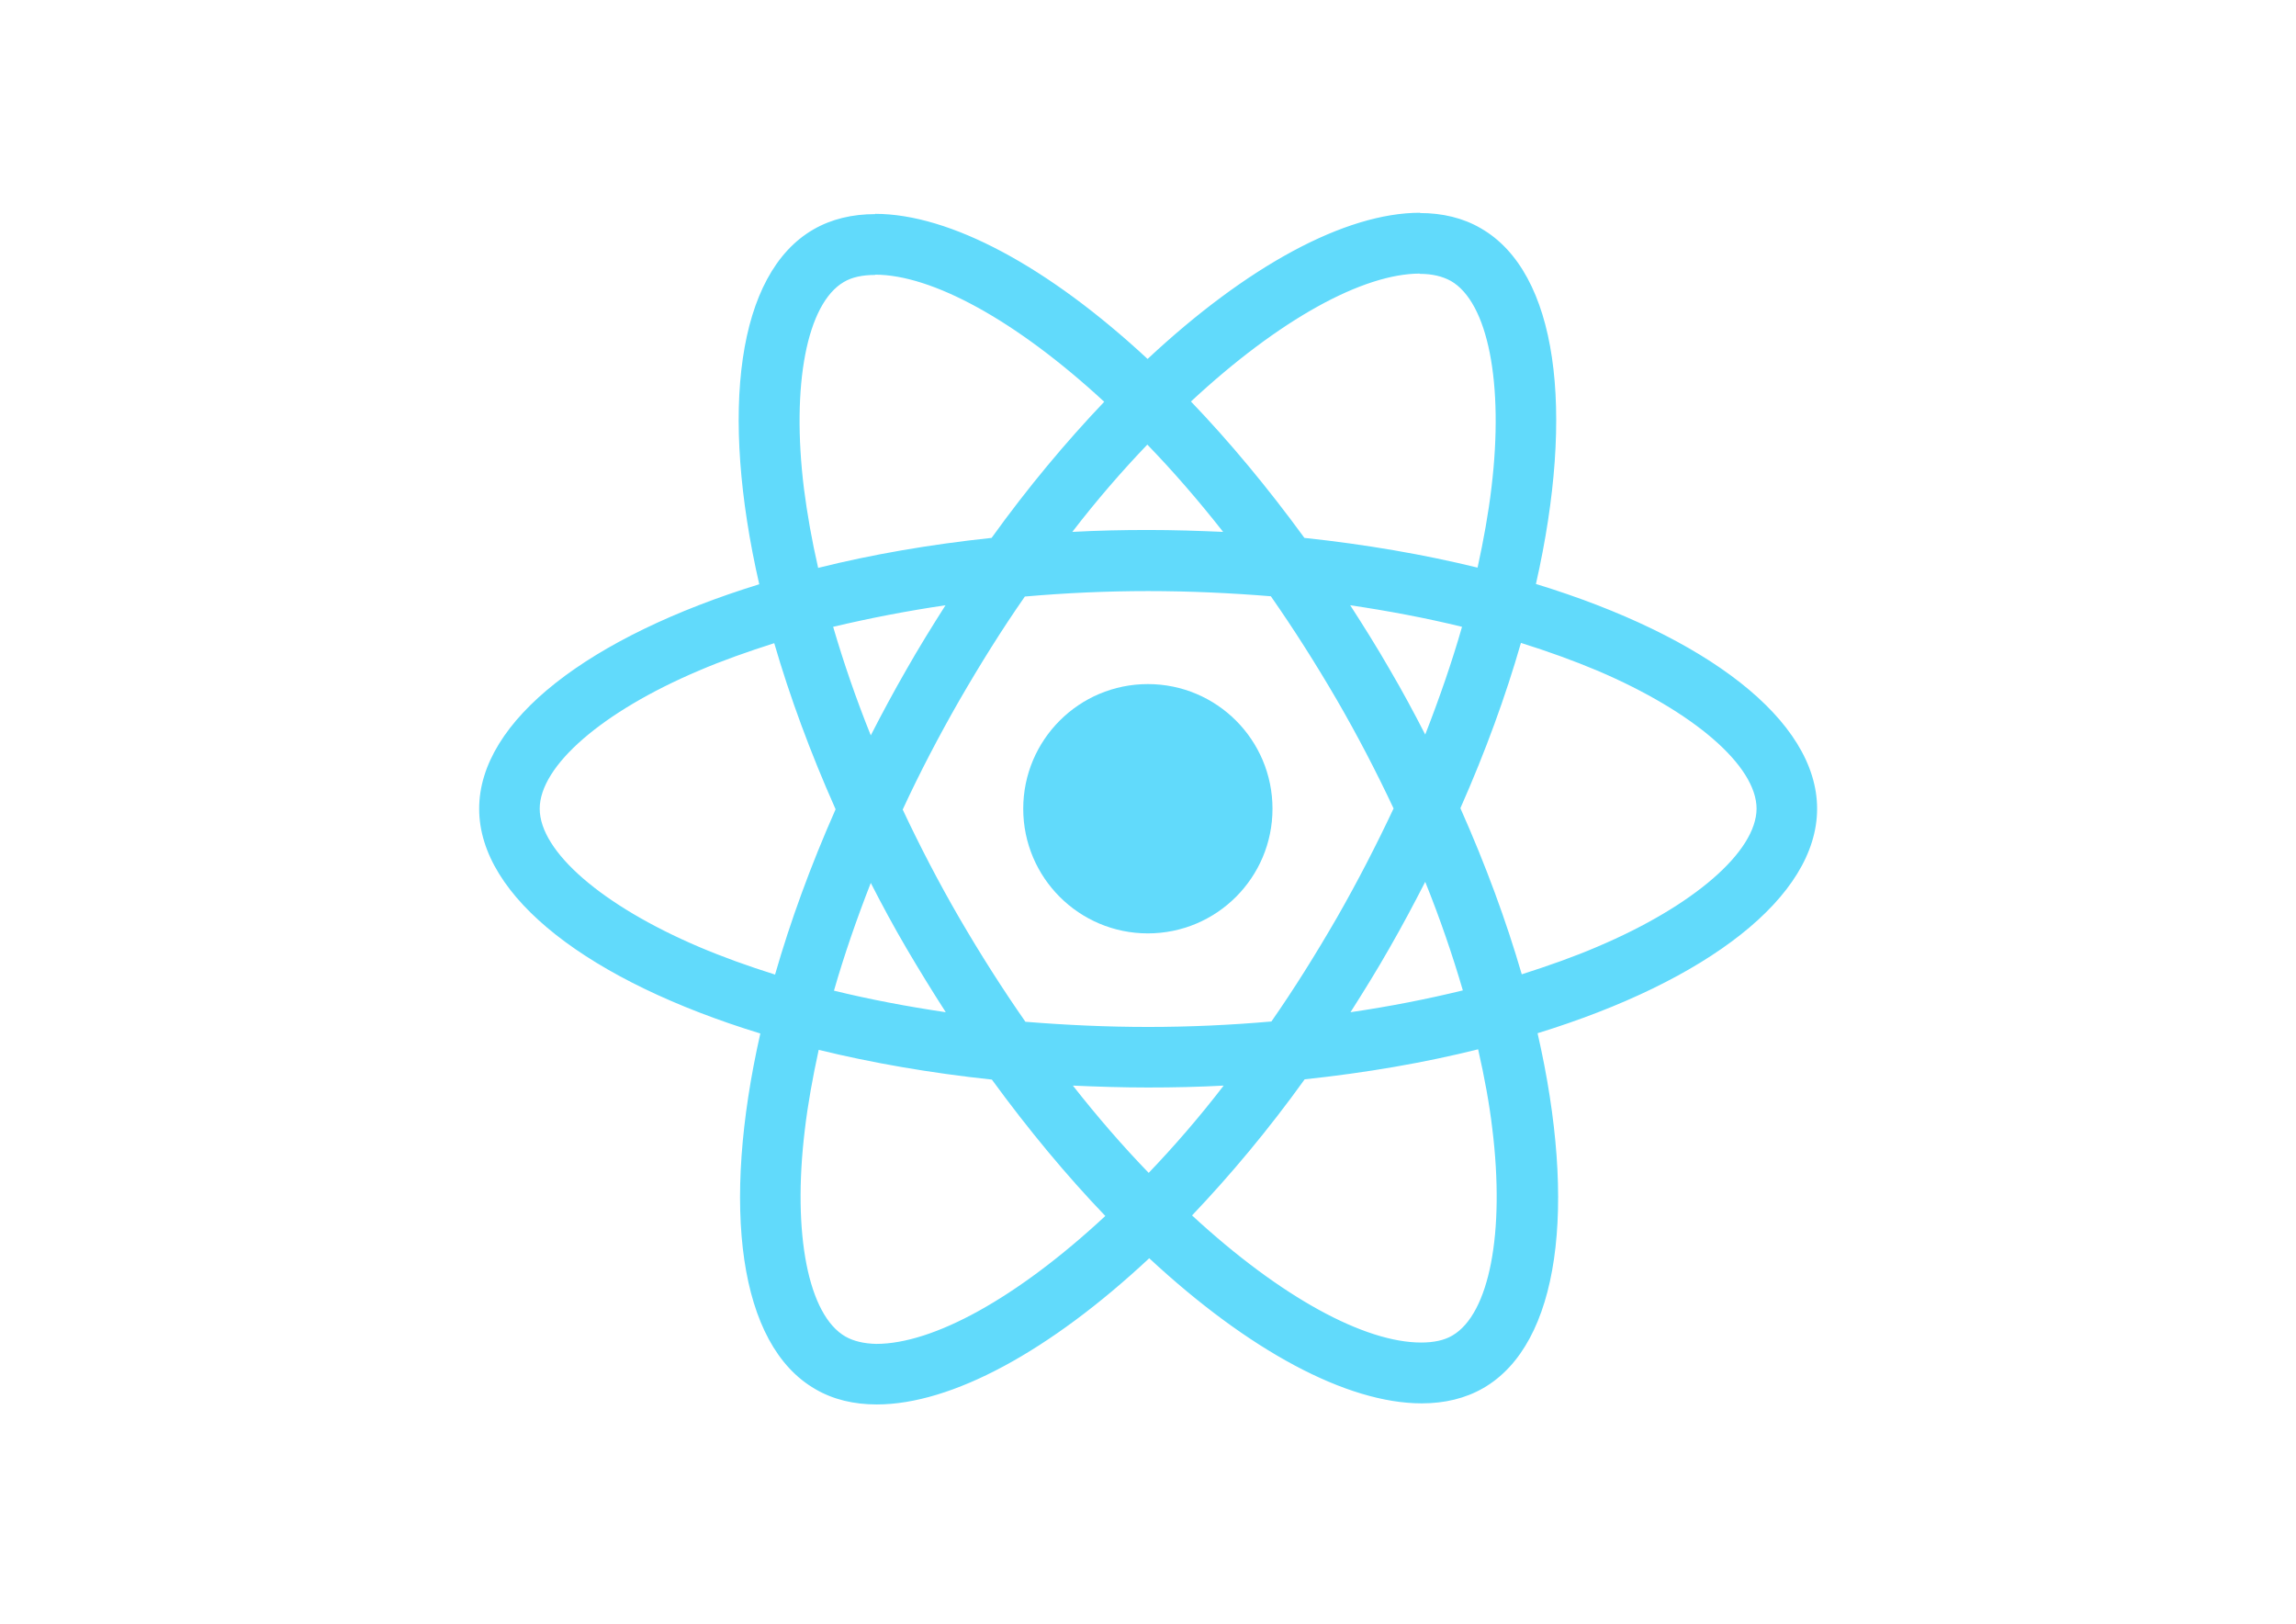
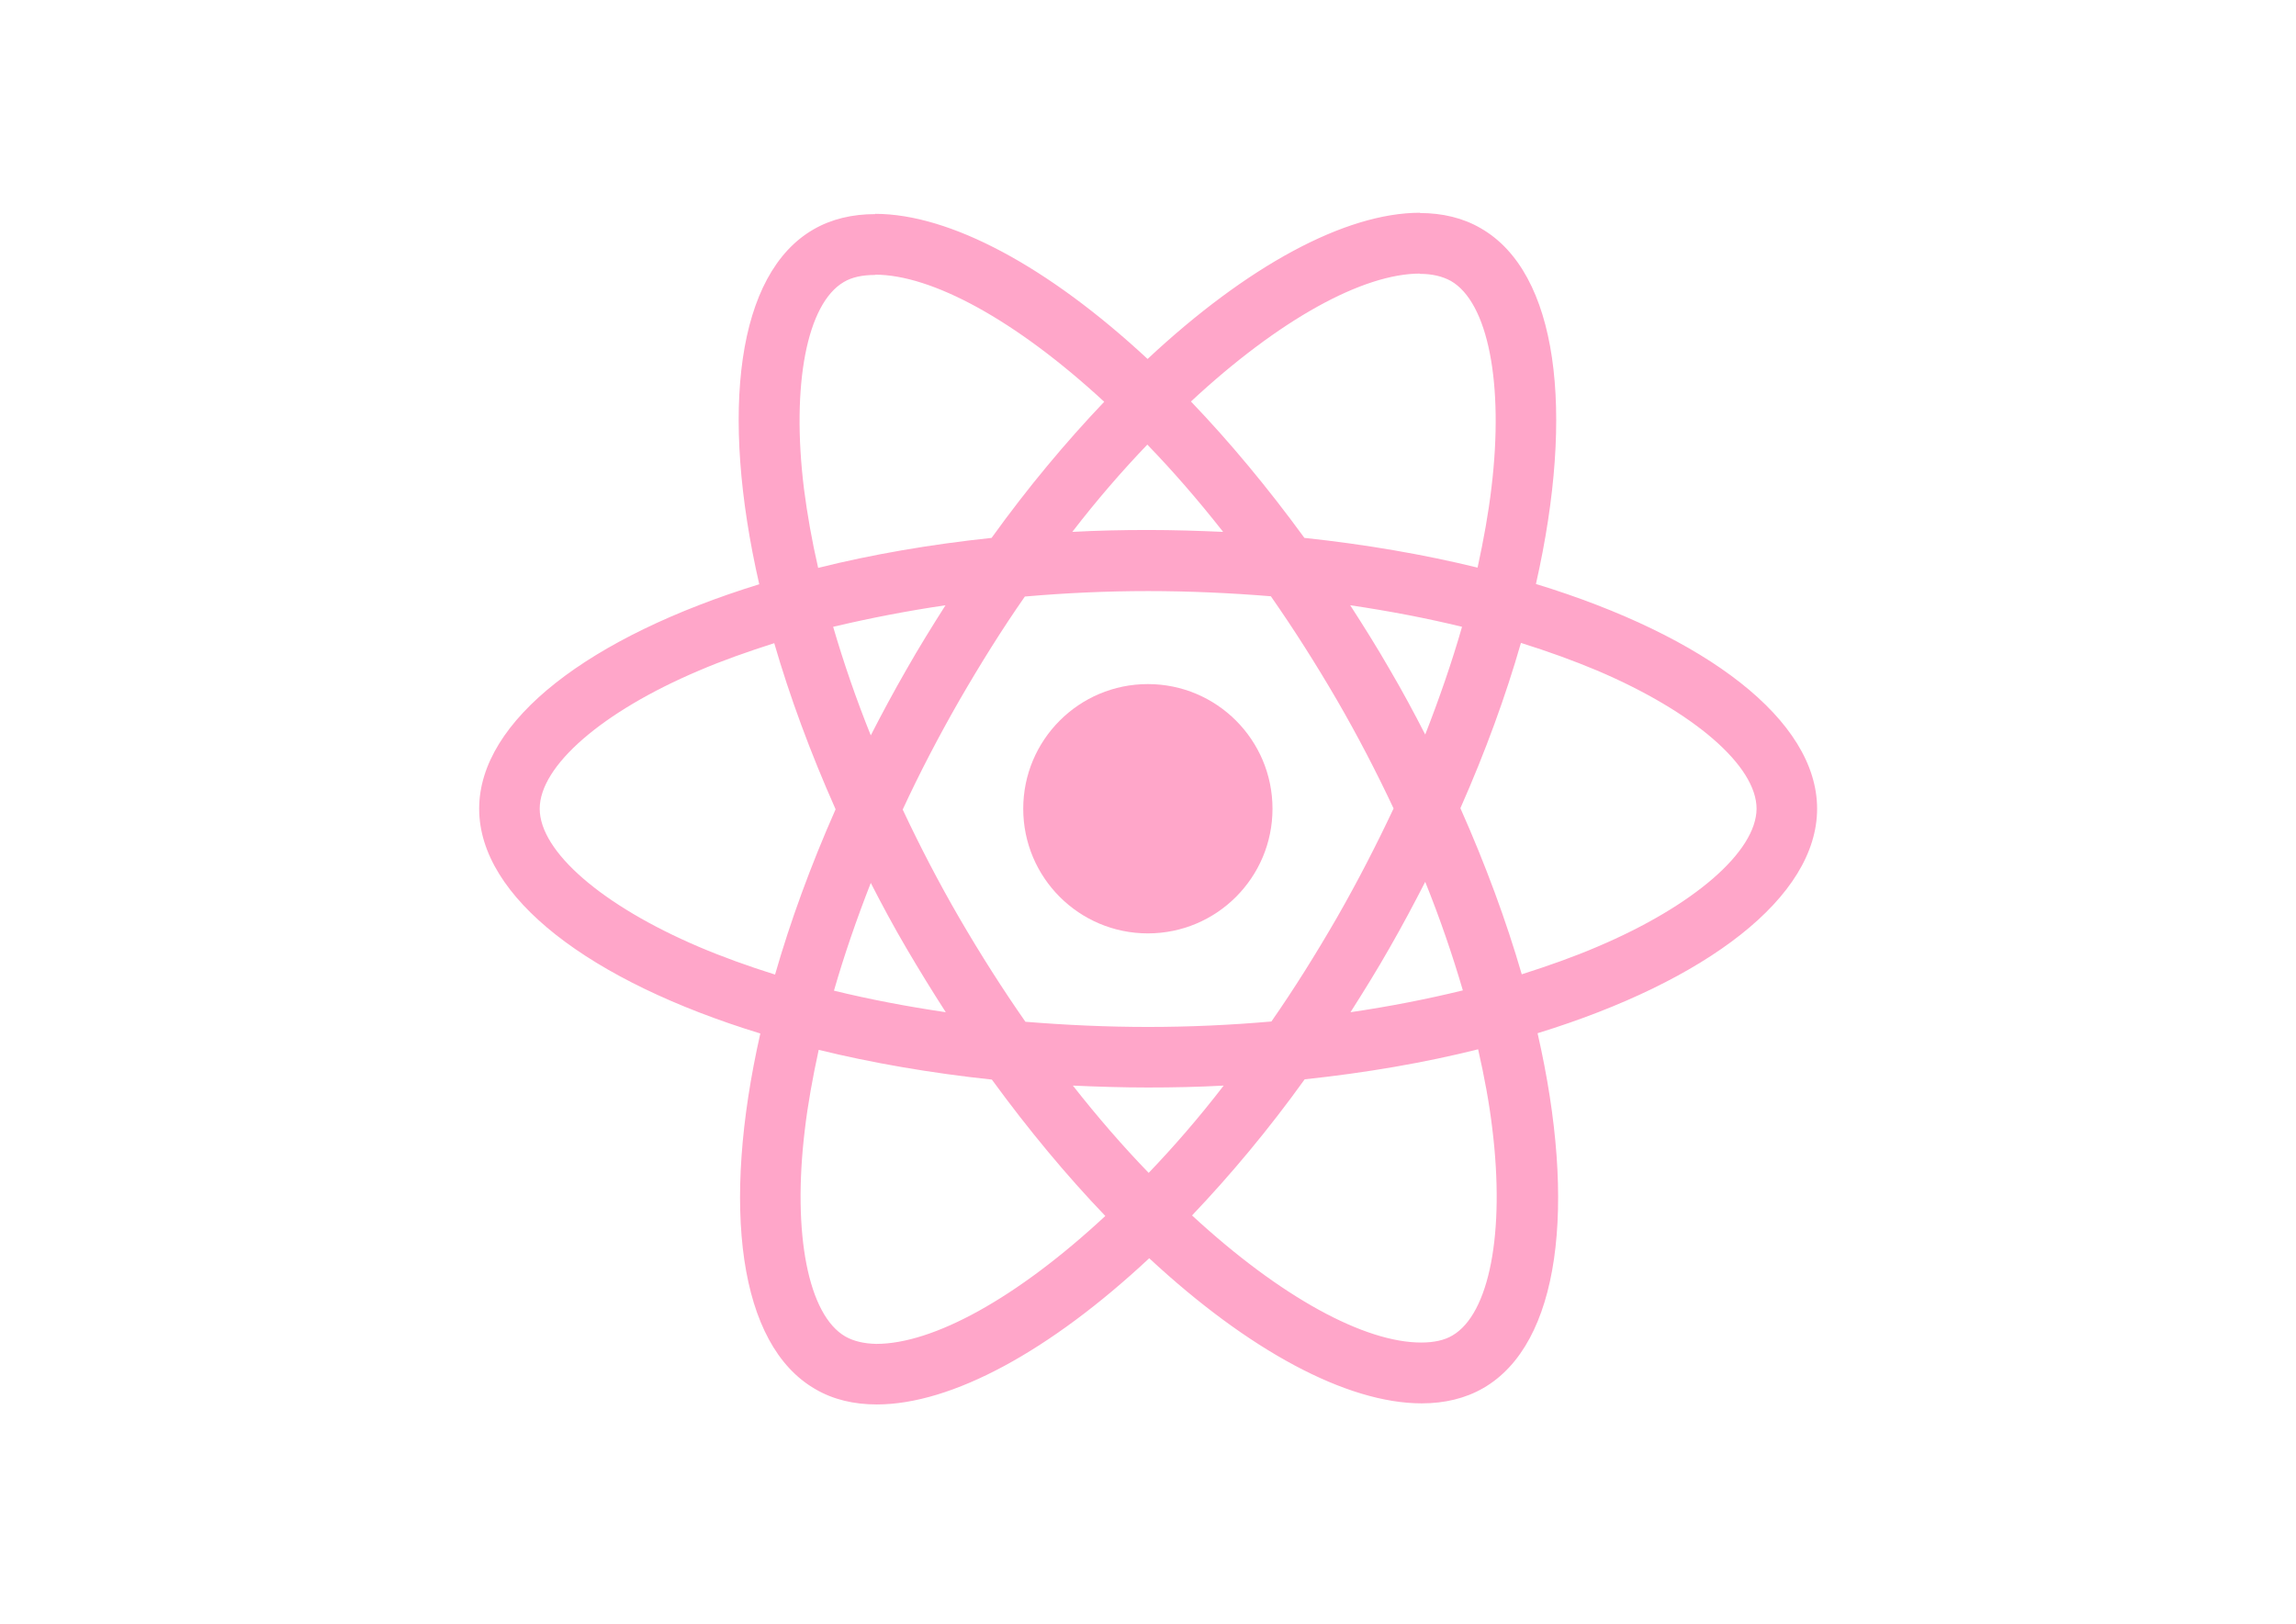
<svg xmlns="http://www.w3.org/2000/svg" viewBox="0 0 841.9 595.3">
-   <g fill="#61DAFB">
+   <g fill="#ffa6c9">
    <path d="M666.3 296.5c0-32.5-40.7-63.3-103.1-82.4 14.4-63.6 8-114.2-20.2-130.4-6.5-3.8-14.1-5.6-22.4-5.6v22.3c4.6 0 8.3.9 11.4 2.6 13.6 7.8 19.5 37.5 14.9 75.7-1.1 9.4-2.9 19.3-5.1 29.4-19.6-4.8-41-8.5-63.5-10.9-13.5-18.5-27.5-35.3-41.6-50 32.6-30.3 63.2-46.9 84-46.9V78c-27.5 0-63.5 19.6-99.9 53.6-36.4-33.8-72.4-53.2-99.9-53.2v22.3c20.7 0 51.4 16.5 84 46.6-14 14.7-28 31.4-41.3 49.9-22.6 2.4-44 6.1-63.6 11-2.3-10-4-19.7-5.2-29-4.7-38.2 1.1-67.9 14.6-75.8 3-1.8 6.9-2.6 11.5-2.6V78.5c-8.4 0-16 1.8-22.6 5.6-28.1 16.2-34.4 66.7-19.9 130.1-62.2 19.2-102.7 49.9-102.7 82.3 0 32.5 40.7 63.3 103.1 82.4-14.4 63.6-8 114.2 20.2 130.4 6.5 3.8 14.1 5.6 22.5 5.6 27.5 0 63.5-19.6 99.9-53.6 36.4 33.8 72.4 53.2 99.9 53.2 8.4 0 16-1.8 22.6-5.6 28.1-16.2 34.4-66.7 19.9-130.1 62-19.1 102.5-49.9 102.5-82.3zm-130.2-66.7c-3.7 12.9-8.3 26.2-13.5 39.5-4.1-8-8.4-16-13.1-24-4.6-8-9.5-15.8-14.4-23.4 14.2 2.1 27.9 4.7 41 7.9zm-45.8 106.5c-7.8 13.5-15.8 26.3-24.1 38.2-14.9 1.3-30 2-45.2 2-15.1 0-30.2-.7-45-1.9-8.3-11.9-16.4-24.6-24.2-38-7.6-13.1-14.5-26.4-20.8-39.8 6.2-13.4 13.2-26.8 20.7-39.9 7.8-13.5 15.8-26.3 24.1-38.2 14.9-1.3 30-2 45.2-2 15.1 0 30.2.7 45 1.9 8.3 11.9 16.4 24.6 24.2 38 7.6 13.1 14.5 26.4 20.8 39.8-6.3 13.4-13.2 26.8-20.7 39.9zm32.3-13c5.4 13.4 10 26.8 13.8 39.8-13.1 3.2-26.9 5.9-41.2 8 4.9-7.7 9.8-15.6 14.4-23.7 4.6-8 8.9-16.1 13-24.1zM421.2 430c-9.3-9.6-18.6-20.3-27.8-32 9 .4 18.2.7 27.5.7 9.4 0 18.7-.2 27.8-.7-9 11.7-18.3 22.4-27.5 32zm-74.4-58.9c-14.2-2.1-27.9-4.7-41-7.9 3.7-12.9 8.3-26.2 13.5-39.5 4.1 8 8.4 16 13.1 24 4.7 8 9.5 15.8 14.4 23.4zM420.7 163c9.3 9.6 18.6 20.3 27.8 32-9-.4-18.2-.7-27.5-.7-9.4 0-18.7.2-27.8.7 9-11.7 18.3-22.4 27.5-32zm-74 58.9c-4.9 7.7-9.8 15.6-14.4 23.7-4.6 8-8.9 16-13 24-5.4-13.4-10-26.8-13.8-39.8 13.1-3.1 26.9-5.8 41.2-7.9zm-90.5 125.2c-35.4-15.1-58.3-34.9-58.3-50.6 0-15.7 22.9-35.6 58.3-50.6 8.6-3.7 18-7 27.7-10.1 5.7 19.6 13.2 40 22.5 60.9-9.2 20.8-16.6 41.1-22.2 60.6-9.9-3.1-19.3-6.5-28-10.2zM310 490c-13.6-7.8-19.5-37.5-14.9-75.7 1.1-9.4 2.9-19.3 5.1-29.4 19.6 4.8 41 8.5 63.5 10.9 13.5 18.5 27.5 35.3 41.6 50-32.6 30.3-63.2 46.9-84 46.9-4.5-.1-8.3-1-11.3-2.7zm237.2-76.2c4.7 38.2-1.1 67.9-14.6 75.8-3 1.8-6.9 2.6-11.5 2.6-20.7 0-51.4-16.5-84-46.6 14-14.7 28-31.4 41.3-49.9 22.6-2.4 44-6.1 63.6-11 2.3 10.1 4.1 19.8 5.2 29.1zm38.5-66.7c-8.6 3.7-18 7-27.7 10.1-5.7-19.6-13.2-40-22.5-60.9 9.2-20.8 16.6-41.1 22.2-60.6 9.9 3.1 19.3 6.5 28.1 10.2 35.4 15.1 58.3 34.9 58.3 50.6-.1 15.7-23 35.6-58.4 50.6zM320.8 78.4z" />
    <circle cx="420.9" cy="296.5" r="45.7" />
    <path d="M520.5 78.1z" />
  </g>
</svg>
